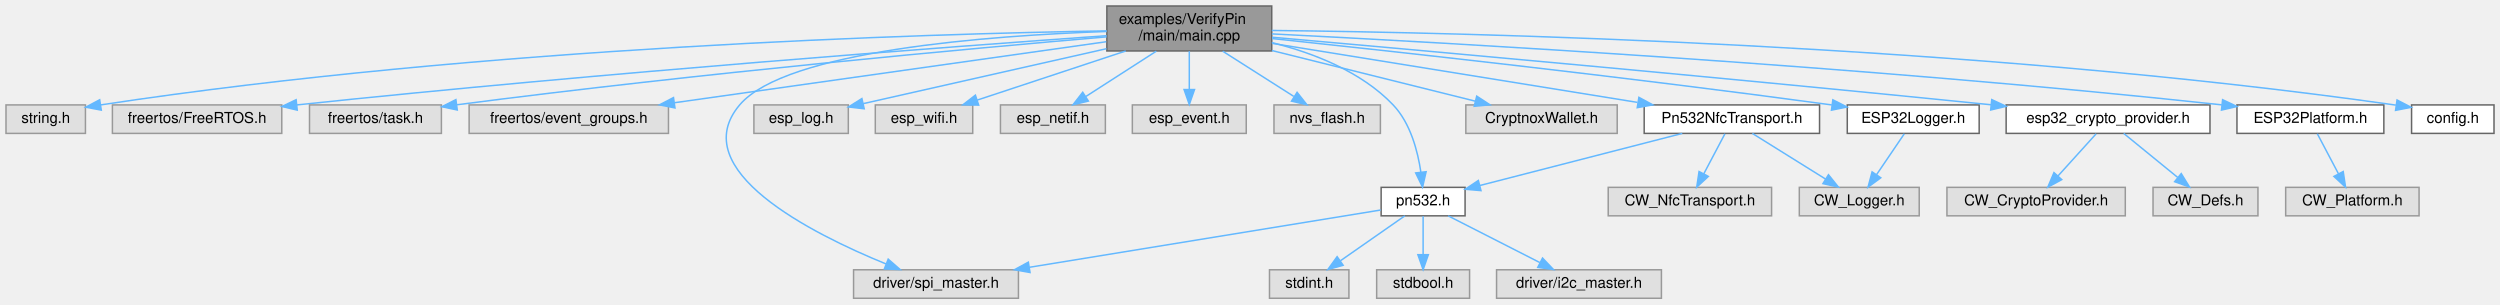
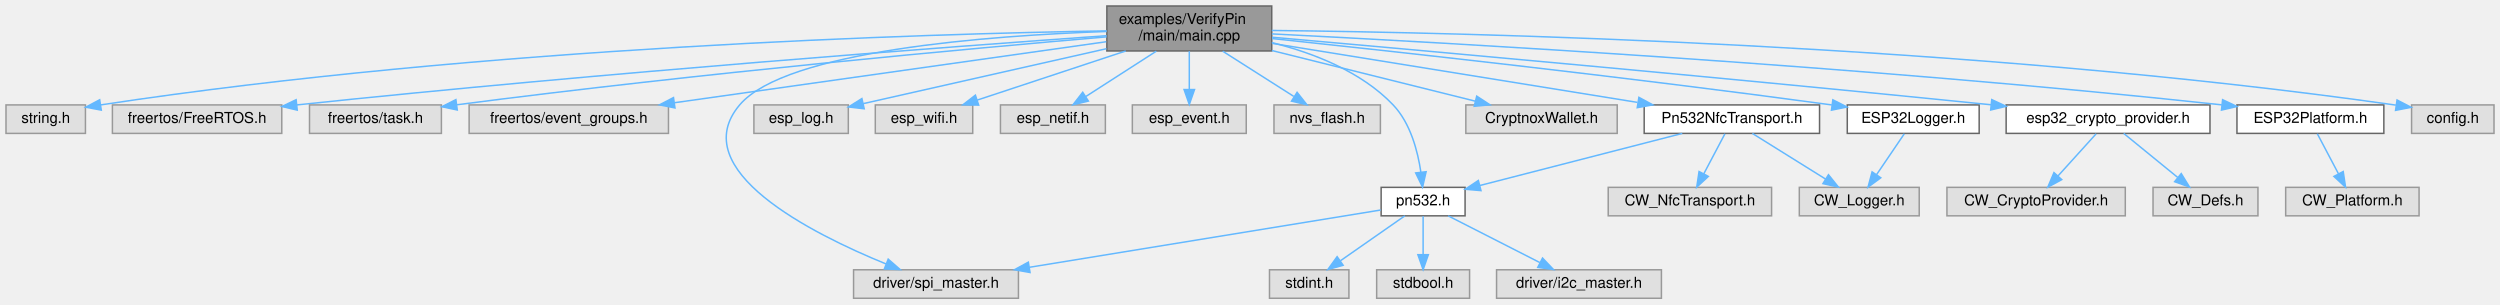
<svg xmlns="http://www.w3.org/2000/svg" xmlns:xlink="http://www.w3.org/1999/xlink" width="1668pt" height="203pt" viewBox="0.00 0.00 1668.00 203.00">
  <g id="graph0" class="graph" transform="scale(1 1) rotate(0) translate(4 199)">
    <g id="Node000001" class="node">
      <g id="a_Node000001">
        <a xlink:title=" ">
          <polygon fill="#999999" stroke="#666666" points="844.5,-195 734.5,-195 734.5,-165 844.5,-165 844.5,-195" />
          <text text-anchor="start" x="742.5" y="-183" font-family="Helvetica,sans-Serif" font-size="10.00">examples/VerifyPin</text>
          <text text-anchor="middle" x="789.5" y="-172" font-family="Helvetica,sans-Serif" font-size="10.00">/main/main.cpp</text>
        </a>
      </g>
    </g>
    <g id="Node000002" class="node">
      <g id="a_Node000002">
        <a xlink:title=" ">
          <polygon fill="#e0e0e0" stroke="#999999" points="53,-129 0,-129 0,-110 53,-110 53,-129" />
          <text text-anchor="middle" x="26.5" y="-117" font-family="Helvetica,sans-Serif" font-size="10.00">string.h</text>
        </a>
      </g>
    </g>
    <g id="edge1_Node000001_Node000002" class="edge">
      <g id="a_edge1_Node000001_Node000002">
        <a xlink:title=" ">
          <path fill="none" stroke="#63b8ff" d="M734.35,-178.4C613.96,-176.4 318.57,-167.76 63.37,-129.04" />
          <polygon fill="#63b8ff" stroke="#63b8ff" points="63.58,-125.53 53.16,-127.47 62.51,-132.45 63.58,-125.53" />
        </a>
      </g>
    </g>
    <g id="Node000003" class="node">
      <g id="a_Node000003">
        <a xlink:title=" ">
          <polygon fill="#e0e0e0" stroke="#999999" points="184,-129 71,-129 71,-110 184,-110 184,-129" />
          <text text-anchor="middle" x="127.5" y="-117" font-family="Helvetica,sans-Serif" font-size="10.00">freertos/FreeRTOS.h</text>
        </a>
      </g>
    </g>
    <g id="edge2_Node000001_Node000003" class="edge">
      <g id="a_edge2_Node000001_Node000003">
        <a xlink:title=" ">
          <path fill="none" stroke="#63b8ff" d="M734.37,-175.2C630.8,-167.87 399.86,-150.69 194.1,-129.01" />
          <polygon fill="#63b8ff" stroke="#63b8ff" points="194.32,-125.52 184.01,-127.94 193.58,-132.48 194.32,-125.52" />
        </a>
      </g>
    </g>
    <g id="Node000004" class="node">
      <g id="a_Node000004">
        <a xlink:title=" ">
          <polygon fill="#e0e0e0" stroke="#999999" points="290.5,-129 202.5,-129 202.5,-110 290.5,-110 290.5,-129" />
          <text text-anchor="middle" x="246.5" y="-117" font-family="Helvetica,sans-Serif" font-size="10.00">freertos/task.h</text>
        </a>
      </g>
    </g>
    <g id="edge3_Node000001_Node000004" class="edge">
      <g id="a_edge3_Node000001_Node000004">
        <a xlink:title=" ">
          <path fill="none" stroke="#63b8ff" d="M734.27,-174.4C645.27,-166.77 464.39,-150.31 300.96,-129.12" />
          <polygon fill="#63b8ff" stroke="#63b8ff" points="301.09,-125.61 290.72,-127.79 300.18,-132.55 301.09,-125.61" />
        </a>
      </g>
    </g>
    <g id="Node000005" class="node">
      <g id="a_Node000005">
        <a xlink:title=" ">
          <polygon fill="#e0e0e0" stroke="#999999" points="442,-129 309,-129 309,-110 442,-110 442,-129" />
          <text text-anchor="middle" x="375.5" y="-117" font-family="Helvetica,sans-Serif" font-size="10.00">freertos/event_groups.h</text>
        </a>
      </g>
    </g>
    <g id="edge4_Node000001_Node000005" class="edge">
      <g id="a_edge4_Node000001_Node000005">
        <a xlink:title=" ">
          <path fill="none" stroke="#63b8ff" d="M734.1,-171.17C659.72,-160.66 527.54,-141.98 446.11,-130.48" />
          <polygon fill="#63b8ff" stroke="#63b8ff" points="446.34,-126.98 435.95,-129.04 445.36,-133.91 446.34,-126.98" />
        </a>
      </g>
    </g>
    <g id="Node000006" class="node">
      <g id="a_Node000006">
        <a xlink:title=" ">
          <polygon fill="#e0e0e0" stroke="#999999" points="675.5,-19 565.5,-19 565.5,0 675.5,0 675.5,-19" />
          <text text-anchor="middle" x="620.5" y="-7" font-family="Helvetica,sans-Serif" font-size="10.00">driver/spi_master.h</text>
        </a>
      </g>
    </g>
    <g id="edge5_Node000001_Node000006" class="edge">
      <g id="a_edge5_Node000001_Node000006">
        <a xlink:title=" ">
          <path fill="none" stroke="#63b8ff" d="M734.32,-177.99C656.43,-175.28 520.26,-165.31 489.5,-129 452.89,-85.78 537.28,-43.25 587.14,-22.9" />
          <polygon fill="#63b8ff" stroke="#63b8ff" points="588.61,-26.09 596.61,-19.14 586.02,-19.58 588.61,-26.09" />
        </a>
      </g>
    </g>
    <g id="Node000007" class="node">
      <g id="a_Node000007">
        <a xlink:title=" ">
          <polygon fill="#e0e0e0" stroke="#999999" points="562,-129 499,-129 499,-110 562,-110 562,-129" />
          <text text-anchor="middle" x="530.5" y="-117" font-family="Helvetica,sans-Serif" font-size="10.00">esp_log.h</text>
        </a>
      </g>
    </g>
    <g id="edge6_Node000001_Node000007" class="edge">
      <g id="a_edge6_Node000001_Node000007">
        <a xlink:title=" ">
          <path fill="none" stroke="#63b8ff" d="M734.26,-166.52C685.6,-155.53 615.83,-139.77 571.86,-129.84" />
          <polygon fill="#63b8ff" stroke="#63b8ff" points="572.6,-126.42 562.07,-127.63 571.06,-133.25 572.6,-126.42" />
        </a>
      </g>
    </g>
    <g id="Node000008" class="node">
      <g id="a_Node000008">
        <a xlink:title=" ">
          <polygon fill="#e0e0e0" stroke="#999999" points="645,-129 580,-129 580,-110 645,-110 645,-129" />
          <text text-anchor="middle" x="612.5" y="-117" font-family="Helvetica,sans-Serif" font-size="10.00">esp_wifi.h</text>
        </a>
      </g>
    </g>
    <g id="edge7_Node000001_Node000008" class="edge">
      <g id="a_edge7_Node000001_Node000008">
        <a xlink:title=" ">
          <path fill="none" stroke="#63b8ff" d="M747.1,-164.99C716.82,-154.98 676.55,-141.67 647.97,-132.22" />
          <polygon fill="#63b8ff" stroke="#63b8ff" points="648.97,-128.87 638.38,-129.05 646.78,-135.52 648.97,-128.87" />
        </a>
      </g>
    </g>
    <g id="Node000009" class="node">
      <g id="a_Node000009">
        <a xlink:title=" ">
          <polygon fill="#e0e0e0" stroke="#999999" points="733.5,-129 663.5,-129 663.5,-110 733.5,-110 733.5,-129" />
          <text text-anchor="middle" x="698.5" y="-117" font-family="Helvetica,sans-Serif" font-size="10.00">esp_netif.h</text>
        </a>
      </g>
    </g>
    <g id="edge8_Node000001_Node000009" class="edge">
      <g id="a_edge8_Node000001_Node000009">
        <a xlink:title=" ">
          <path fill="none" stroke="#63b8ff" d="M767.47,-164.84C753.23,-155.68 734.77,-143.82 720.53,-134.66" />
          <polygon fill="#63b8ff" stroke="#63b8ff" points="722.17,-131.56 711.87,-129.09 718.39,-137.45 722.17,-131.56" />
        </a>
      </g>
    </g>
    <g id="Node000010" class="node">
      <g id="a_Node000010">
        <a xlink:title=" ">
          <polygon fill="#e0e0e0" stroke="#999999" points="827.5,-129 751.5,-129 751.5,-110 827.5,-110 827.5,-129" />
          <text text-anchor="middle" x="789.5" y="-117" font-family="Helvetica,sans-Serif" font-size="10.00">esp_event.h</text>
        </a>
      </g>
    </g>
    <g id="edge9_Node000001_Node000010" class="edge">
      <g id="a_edge9_Node000001_Node000010">
        <a xlink:title=" ">
          <path fill="none" stroke="#63b8ff" d="M789.5,-164.84C789.5,-157.21 789.5,-147.7 789.5,-139.45" />
          <polygon fill="#63b8ff" stroke="#63b8ff" points="793,-139.27 789.5,-129.27 786,-139.27 793,-139.27" />
        </a>
      </g>
    </g>
    <g id="Node000011" class="node">
      <g id="a_Node000011">
        <a xlink:title=" ">
          <polygon fill="#e0e0e0" stroke="#999999" points="917,-129 846,-129 846,-110 917,-110 917,-129" />
          <text text-anchor="middle" x="881.5" y="-117" font-family="Helvetica,sans-Serif" font-size="10.00">nvs_flash.h</text>
        </a>
      </g>
    </g>
    <g id="edge10_Node000001_Node000011" class="edge">
      <g id="a_edge10_Node000001_Node000011">
        <a xlink:title=" ">
          <path fill="none" stroke="#63b8ff" d="M811.77,-164.84C826.17,-155.68 844.83,-143.82 859.23,-134.66" />
          <polygon fill="#63b8ff" stroke="#63b8ff" points="861.42,-137.41 867.98,-129.09 857.67,-131.51 861.42,-137.41" />
        </a>
      </g>
    </g>
    <g id="Node000012" class="node">
      <g id="a_Node000012">
        <a xlink:href="pn532_8h.html" target="_top" xlink:title="Low-level PN532 NFC controller driver for ESP-IDF (SPI and I²C).">
          <polygon fill="white" stroke="#666666" points="973.5,-74 917.5,-74 917.5,-55 973.5,-55 973.5,-74" />
          <text text-anchor="middle" x="945.5" y="-62" font-family="Helvetica,sans-Serif" font-size="10.00">pn532.h</text>
        </a>
      </g>
    </g>
    <g id="edge11_Node000001_Node000012" class="edge">
      <g id="a_edge11_Node000001_Node000012">
        <a xlink:title=" ">
          <path fill="none" stroke="#63b8ff" d="M844.53,-170.58C872.17,-163.71 904.23,-151.3 925.5,-129 937.08,-116.86 941.96,-98.06 944.01,-84.07" />
          <polygon fill="#63b8ff" stroke="#63b8ff" points="947.5,-84.42 945.13,-74.09 940.54,-83.64 947.5,-84.42" />
        </a>
      </g>
    </g>
    <g id="Node000016" class="node">
      <g id="a_Node000016">
        <a xlink:title=" ">
          <polygon fill="#e0e0e0" stroke="#999999" points="1075,-129 974,-129 974,-110 1075,-110 1075,-129" />
          <text text-anchor="middle" x="1024.5" y="-117" font-family="Helvetica,sans-Serif" font-size="10.00">CryptnoxWallet.h</text>
        </a>
      </g>
    </g>
    <g id="edge16_Node000001_Node000016" class="edge">
      <g id="a_edge16_Node000001_Node000016">
        <a xlink:title=" ">
          <path fill="none" stroke="#63b8ff" d="M844.6,-165.28C885.94,-154.99 941.81,-141.08 980.26,-131.51" />
          <polygon fill="#63b8ff" stroke="#63b8ff" points="981.27,-134.87 990.13,-129.06 979.58,-128.08 981.27,-134.87" />
        </a>
      </g>
    </g>
    <g id="Node000017" class="node">
      <g id="a_Node000017">
        <a xlink:href="Pn532NfcTransport_8h.html" target="_top" xlink:title="CW_NfcTransport adapter wrapping the ESP-IDF PN532 NFC driver.">
          <polygon fill="white" stroke="#666666" points="1210,-129 1093,-129 1093,-110 1210,-110 1210,-129" />
          <text text-anchor="middle" x="1151.5" y="-117" font-family="Helvetica,sans-Serif" font-size="10.00">Pn532NfcTransport.h</text>
        </a>
      </g>
    </g>
    <g id="edge17_Node000001_Node000017" class="edge">
      <g id="a_edge17_Node000001_Node000017">
        <a xlink:title=" ">
          <path fill="none" stroke="#63b8ff" d="M844.87,-170.05C910.53,-159.44 1019.7,-141.8 1088.51,-130.68" />
          <polygon fill="#63b8ff" stroke="#63b8ff" points="1089.47,-134.07 1098.78,-129.02 1088.35,-127.16 1089.47,-134.07" />
        </a>
      </g>
    </g>
    <g id="Node000020" class="node">
      <g id="a_Node000020">
        <a xlink:href="ESP32Logger_8h.html" target="_top" xlink:title="CW_Logger implementation that writes to ESP32 UART0 via printf.">
          <polygon fill="white" stroke="#666666" points="1316.5,-129 1228.5,-129 1228.5,-110 1316.5,-110 1316.5,-129" />
          <text text-anchor="middle" x="1272.5" y="-117" font-family="Helvetica,sans-Serif" font-size="10.00">ESP32Logger.h</text>
        </a>
      </g>
    </g>
    <g id="edge21_Node000001_Node000020" class="edge">
      <g id="a_edge21_Node000001_Node000020">
        <a xlink:title=" ">
          <path fill="none" stroke="#63b8ff" d="M844.78,-173.27C924.66,-164.84 1077.23,-148.14 1218.19,-128.99" />
          <polygon fill="#63b8ff" stroke="#63b8ff" points="1218.88,-132.42 1228.32,-127.6 1217.94,-125.49 1218.88,-132.42" />
        </a>
      </g>
    </g>
    <g id="Node000021" class="node">
      <g id="a_Node000021">
        <a xlink:href="esp32__crypto__provider_8h.html" target="_top" xlink:title="CW_CryptoProvider implementation for ESP32 using mbedTLS and the hardware TRNG.">
          <polygon fill="white" stroke="#666666" points="1470.5,-129 1334.5,-129 1334.5,-110 1470.5,-110 1470.5,-129" />
          <text text-anchor="middle" x="1402.5" y="-117" font-family="Helvetica,sans-Serif" font-size="10.00">esp32_crypto_provider.h</text>
        </a>
      </g>
    </g>
    <g id="edge23_Node000001_Node000021" class="edge">
      <g id="a_edge23_Node000001_Node000021">
        <a xlink:title=" ">
          <path fill="none" stroke="#63b8ff" d="M844.7,-174.16C940.16,-165.73 1142.52,-147.54 1324.47,-129.09" />
          <polygon fill="#63b8ff" stroke="#63b8ff" points="1324.89,-132.56 1334.49,-128.07 1324.18,-125.6 1324.89,-132.56" />
        </a>
      </g>
    </g>
    <g id="Node000024" class="node">
      <g id="a_Node000024">
        <a xlink:href="ESP32Platform_8h.html" target="_top" xlink:title="CW_Platform implementation for ESP32 using FreeRTOS.">
          <polygon fill="white" stroke="#666666" points="1586.5,-129 1488.5,-129 1488.5,-110 1586.5,-110 1586.5,-129" />
          <text text-anchor="middle" x="1537.5" y="-117" font-family="Helvetica,sans-Serif" font-size="10.00">ESP32Platform.h</text>
        </a>
      </g>
    </g>
    <g id="edge26_Node000001_Node000024" class="edge">
      <g id="a_edge26_Node000001_Node000024">
        <a xlink:title=" ">
          <path fill="none" stroke="#63b8ff" d="M844.63,-176.38C960.16,-170.59 1236.31,-155.18 1478.44,-129.03" />
          <polygon fill="#63b8ff" stroke="#63b8ff" points="1478.92,-132.5 1488.48,-127.94 1478.16,-125.54 1478.92,-132.5" />
        </a>
      </g>
    </g>
    <g id="Node000026" class="node">
      <g id="a_Node000026">
-         <a xlink:href="VerifyPin_2main_2config_8h.html" target="_top" xlink:title=" ">
-           <polygon fill="white" stroke="#666666" points="1660,-129 1605,-129 1605,-110 1660,-110 1660,-129" />
+         <a xlink:title=" ">
+           <polygon fill="#e0e0e0" stroke="#999999" points="1660,-129 1605,-129 1605,-110 1660,-110 1660,-129" />
          <text text-anchor="middle" x="1632.5" y="-117" font-family="Helvetica,sans-Serif" font-size="10.00">config.h</text>
        </a>
      </g>
    </g>
    <g id="edge28_Node000001_Node000026" class="edge">
      <g id="a_edge28_Node000001_Node000026">
        <a xlink:title=" ">
          <path fill="none" stroke="#63b8ff" d="M844.55,-178.68C973.89,-177.28 1307.29,-169.79 1594.51,-128.87" />
          <polygon fill="#63b8ff" stroke="#63b8ff" points="1595.31,-132.29 1604.71,-127.4 1594.31,-125.36 1595.31,-132.29" />
        </a>
      </g>
    </g>
    <g id="edge14_Node000012_Node000006" class="edge">
      <g id="a_edge14_Node000012_Node000006">
        <a xlink:title=" ">
          <path fill="none" stroke="#63b8ff" d="M917.23,-58.89C865.27,-50.42 753.46,-32.18 682.9,-20.68" />
          <polygon fill="#63b8ff" stroke="#63b8ff" points="683.24,-17.18 672.8,-19.03 682.11,-24.09 683.24,-17.18" />
        </a>
      </g>
    </g>
    <g id="Node000013" class="node">
      <g id="a_Node000013">
        <a xlink:title=" ">
          <polygon fill="#e0e0e0" stroke="#999999" points="896,-19 843,-19 843,0 896,0 896,-19" />
          <text text-anchor="middle" x="869.5" y="-7" font-family="Helvetica,sans-Serif" font-size="10.00">stdint.h</text>
        </a>
      </g>
    </g>
    <g id="edge12_Node000012_Node000013" class="edge">
      <g id="a_edge12_Node000012_Node000013">
        <a xlink:title=" ">
          <path fill="none" stroke="#63b8ff" d="M933.29,-54.98C921.72,-46.92 904.12,-34.65 890.34,-25.03" />
          <polygon fill="#63b8ff" stroke="#63b8ff" points="892.14,-22.02 881.93,-19.17 888.13,-27.76 892.14,-22.02" />
        </a>
      </g>
    </g>
    <g id="Node000014" class="node">
      <g id="a_Node000014">
        <a xlink:title=" ">
          <polygon fill="#e0e0e0" stroke="#999999" points="976.5,-19 914.5,-19 914.5,0 976.5,0 976.5,-19" />
          <text text-anchor="middle" x="945.5" y="-7" font-family="Helvetica,sans-Serif" font-size="10.00">stdbool.h</text>
        </a>
      </g>
    </g>
    <g id="edge13_Node000012_Node000014" class="edge">
      <g id="a_edge13_Node000012_Node000014">
        <a xlink:title=" ">
          <path fill="none" stroke="#63b8ff" d="M945.5,-54.75C945.5,-47.8 945.5,-37.85 945.5,-29.13" />
          <polygon fill="#63b8ff" stroke="#63b8ff" points="949,-29.09 945.5,-19.09 942,-29.09 949,-29.09" />
        </a>
      </g>
    </g>
    <g id="Node000015" class="node">
      <g id="a_Node000015">
        <a xlink:title=" ">
          <polygon fill="#e0e0e0" stroke="#999999" points="1104.5,-19 994.5,-19 994.5,0 1104.5,0 1104.5,-19" />
          <text text-anchor="middle" x="1049.5" y="-7" font-family="Helvetica,sans-Serif" font-size="10.00">driver/i2c_master.h</text>
        </a>
      </g>
    </g>
    <g id="edge15_Node000012_Node000015" class="edge">
      <g id="a_edge15_Node000012_Node000015">
        <a xlink:title=" ">
          <path fill="none" stroke="#63b8ff" d="M962.21,-54.98C978.71,-46.57 1004.2,-33.59 1023.38,-23.81" />
          <polygon fill="#63b8ff" stroke="#63b8ff" points="1025.17,-26.83 1032.49,-19.17 1021.99,-20.59 1025.17,-26.83" />
        </a>
      </g>
    </g>
    <g id="edge20_Node000017_Node000012" class="edge">
      <g id="a_edge20_Node000017_Node000012">
        <a xlink:title=" ">
          <path fill="none" stroke="#63b8ff" d="M1118.4,-109.98C1081.55,-100.5 1022.09,-85.2 983.4,-75.25" />
          <polygon fill="#63b8ff" stroke="#63b8ff" points="984.11,-71.82 973.55,-72.72 982.36,-78.6 984.11,-71.82" />
        </a>
      </g>
    </g>
    <g id="Node000018" class="node">
      <g id="a_Node000018">
        <a xlink:title=" ">
          <polygon fill="#e0e0e0" stroke="#999999" points="1178,-74 1069,-74 1069,-55 1178,-55 1178,-74" />
          <text text-anchor="middle" x="1123.5" y="-62" font-family="Helvetica,sans-Serif" font-size="10.00">CW_NfcTransport.h</text>
        </a>
      </g>
    </g>
    <g id="edge18_Node000017_Node000018" class="edge">
      <g id="a_edge18_Node000017_Node000018">
        <a xlink:title=" ">
          <path fill="none" stroke="#63b8ff" d="M1146.88,-109.75C1143.04,-102.49 1137.48,-91.95 1132.74,-82.98" />
          <polygon fill="#63b8ff" stroke="#63b8ff" points="1135.8,-81.3 1128.04,-74.09 1129.61,-84.57 1135.8,-81.3" />
        </a>
      </g>
    </g>
    <g id="Node000019" class="node">
      <g id="a_Node000019">
        <a xlink:title=" ">
          <polygon fill="#e0e0e0" stroke="#999999" points="1276.5,-74 1196.5,-74 1196.5,-55 1276.5,-55 1276.5,-74" />
          <text text-anchor="middle" x="1236.5" y="-62" font-family="Helvetica,sans-Serif" font-size="10.00">CW_Logger.h</text>
        </a>
      </g>
    </g>
    <g id="edge19_Node000017_Node000019" class="edge">
      <g id="a_edge19_Node000017_Node000019">
        <a xlink:title=" ">
          <path fill="none" stroke="#63b8ff" d="M1165.16,-109.98C1178.34,-101.77 1198.53,-89.18 1214.07,-79.49" />
          <polygon fill="#63b8ff" stroke="#63b8ff" points="1215.96,-82.43 1222.59,-74.17 1212.26,-76.49 1215.96,-82.43" />
        </a>
      </g>
    </g>
    <g id="edge22_Node000020_Node000019" class="edge">
      <g id="a_edge22_Node000020_Node000019">
        <a xlink:title=" ">
          <path fill="none" stroke="#63b8ff" d="M1266.56,-109.75C1261.52,-102.34 1254.16,-91.5 1247.99,-82.41" />
          <polygon fill="#63b8ff" stroke="#63b8ff" points="1250.85,-80.39 1242.33,-74.09 1245.06,-84.33 1250.85,-80.39" />
        </a>
      </g>
    </g>
    <g id="Node000022" class="node">
      <g id="a_Node000022">
        <a xlink:title=" ">
          <polygon fill="#e0e0e0" stroke="#999999" points="1414,-74 1295,-74 1295,-55 1414,-55 1414,-74" />
          <text text-anchor="middle" x="1354.5" y="-62" font-family="Helvetica,sans-Serif" font-size="10.00">CW_CryptoProvider.h</text>
        </a>
      </g>
    </g>
    <g id="edge24_Node000021_Node000022" class="edge">
      <g id="a_edge24_Node000021_Node000022">
        <a xlink:title=" ">
          <path fill="none" stroke="#63b8ff" d="M1394.57,-109.75C1387.65,-102.11 1377.43,-90.82 1369.05,-81.56" />
          <polygon fill="#63b8ff" stroke="#63b8ff" points="1371.59,-79.15 1362.28,-74.09 1366.4,-83.85 1371.59,-79.15" />
        </a>
      </g>
    </g>
    <g id="Node000023" class="node">
      <g id="a_Node000023">
        <a xlink:title=" ">
          <polygon fill="#e0e0e0" stroke="#999999" points="1502.5,-74 1432.5,-74 1432.5,-55 1502.5,-55 1502.5,-74" />
          <text text-anchor="middle" x="1467.5" y="-62" font-family="Helvetica,sans-Serif" font-size="10.00">CW_Defs.h</text>
        </a>
      </g>
    </g>
    <g id="edge25_Node000021_Node000023" class="edge">
      <g id="a_edge25_Node000021_Node000023">
        <a xlink:title=" ">
          <path fill="none" stroke="#63b8ff" d="M1412.94,-109.98C1422.65,-102.07 1437.32,-90.11 1449,-80.58" />
          <polygon fill="#63b8ff" stroke="#63b8ff" points="1451.33,-83.2 1456.87,-74.17 1446.9,-77.78 1451.33,-83.2" />
        </a>
      </g>
    </g>
    <g id="Node000025" class="node">
      <g id="a_Node000025">
        <a xlink:title=" ">
          <polygon fill="#e0e0e0" stroke="#999999" points="1610,-74 1521,-74 1521,-55 1610,-55 1610,-74" />
          <text text-anchor="middle" x="1565.5" y="-62" font-family="Helvetica,sans-Serif" font-size="10.00">CW_Platform.h</text>
        </a>
      </g>
    </g>
    <g id="edge27_Node000024_Node000025" class="edge">
      <g id="a_edge27_Node000024_Node000025">
        <a xlink:title=" ">
          <path fill="none" stroke="#63b8ff" d="M1542.12,-109.75C1545.96,-102.49 1551.52,-91.95 1556.26,-82.98" />
          <polygon fill="#63b8ff" stroke="#63b8ff" points="1559.39,-84.57 1560.96,-74.09 1553.2,-81.3 1559.39,-84.57" />
        </a>
      </g>
    </g>
  </g>
</svg>
